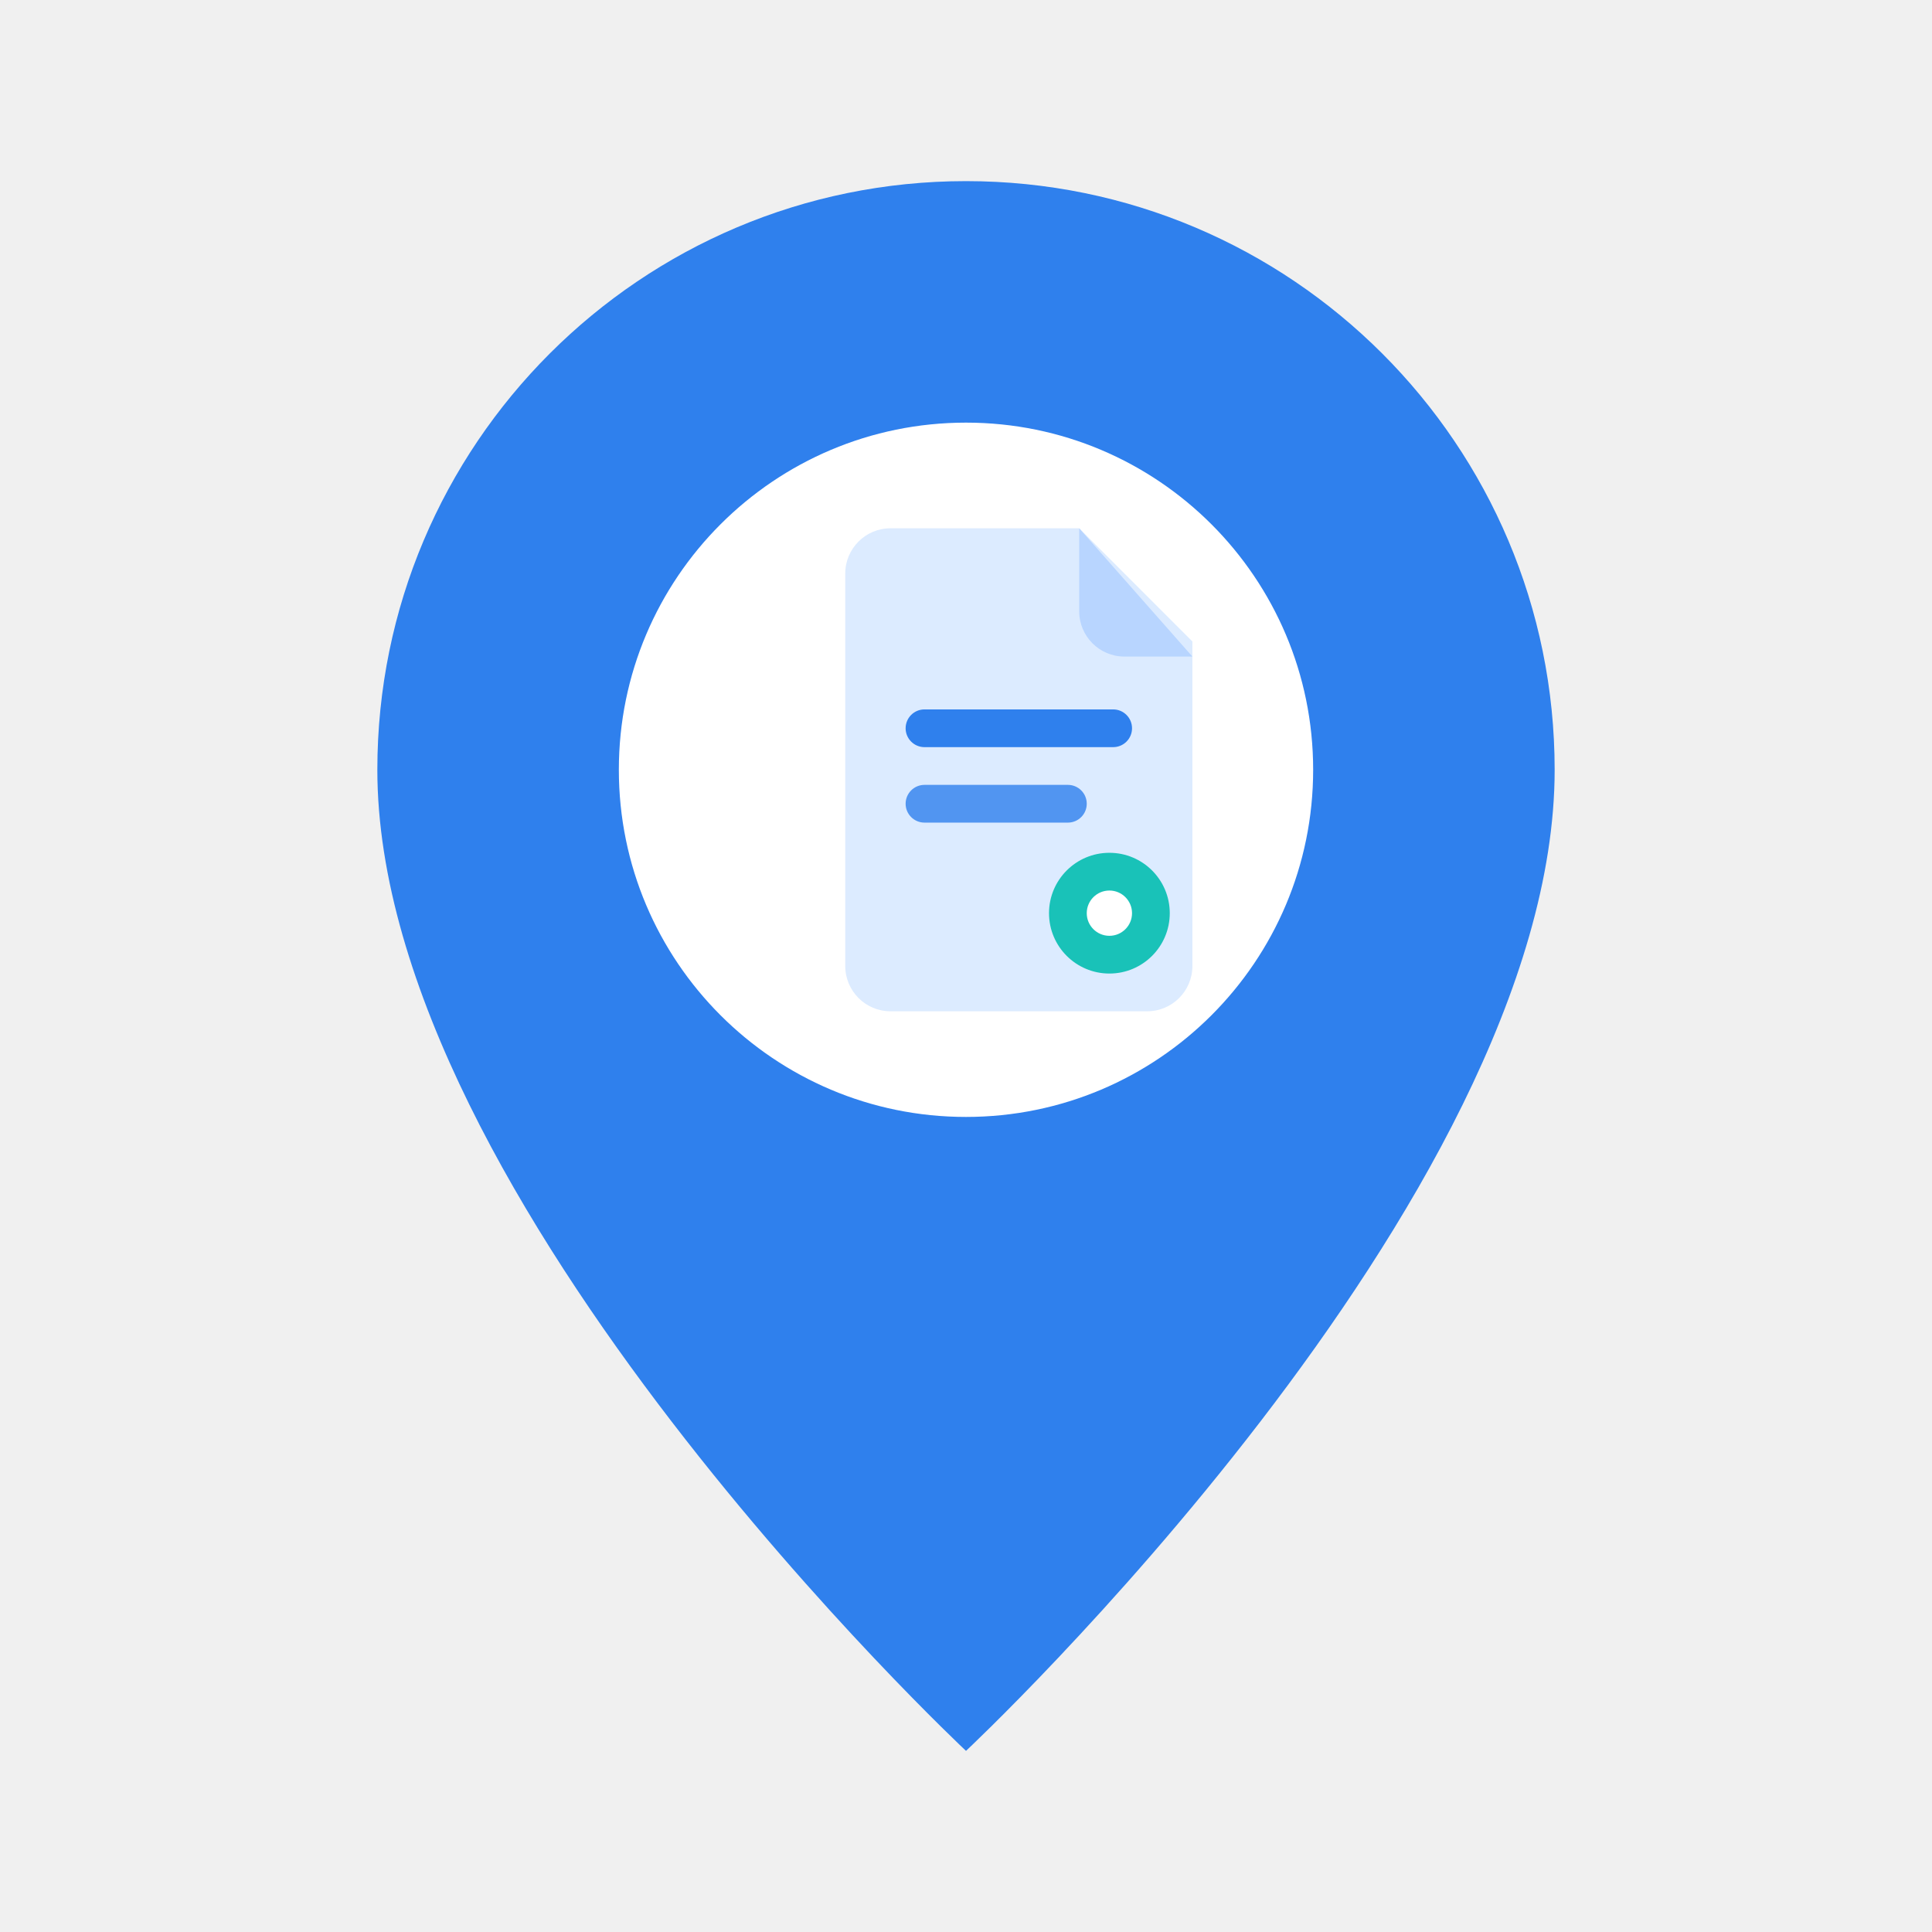
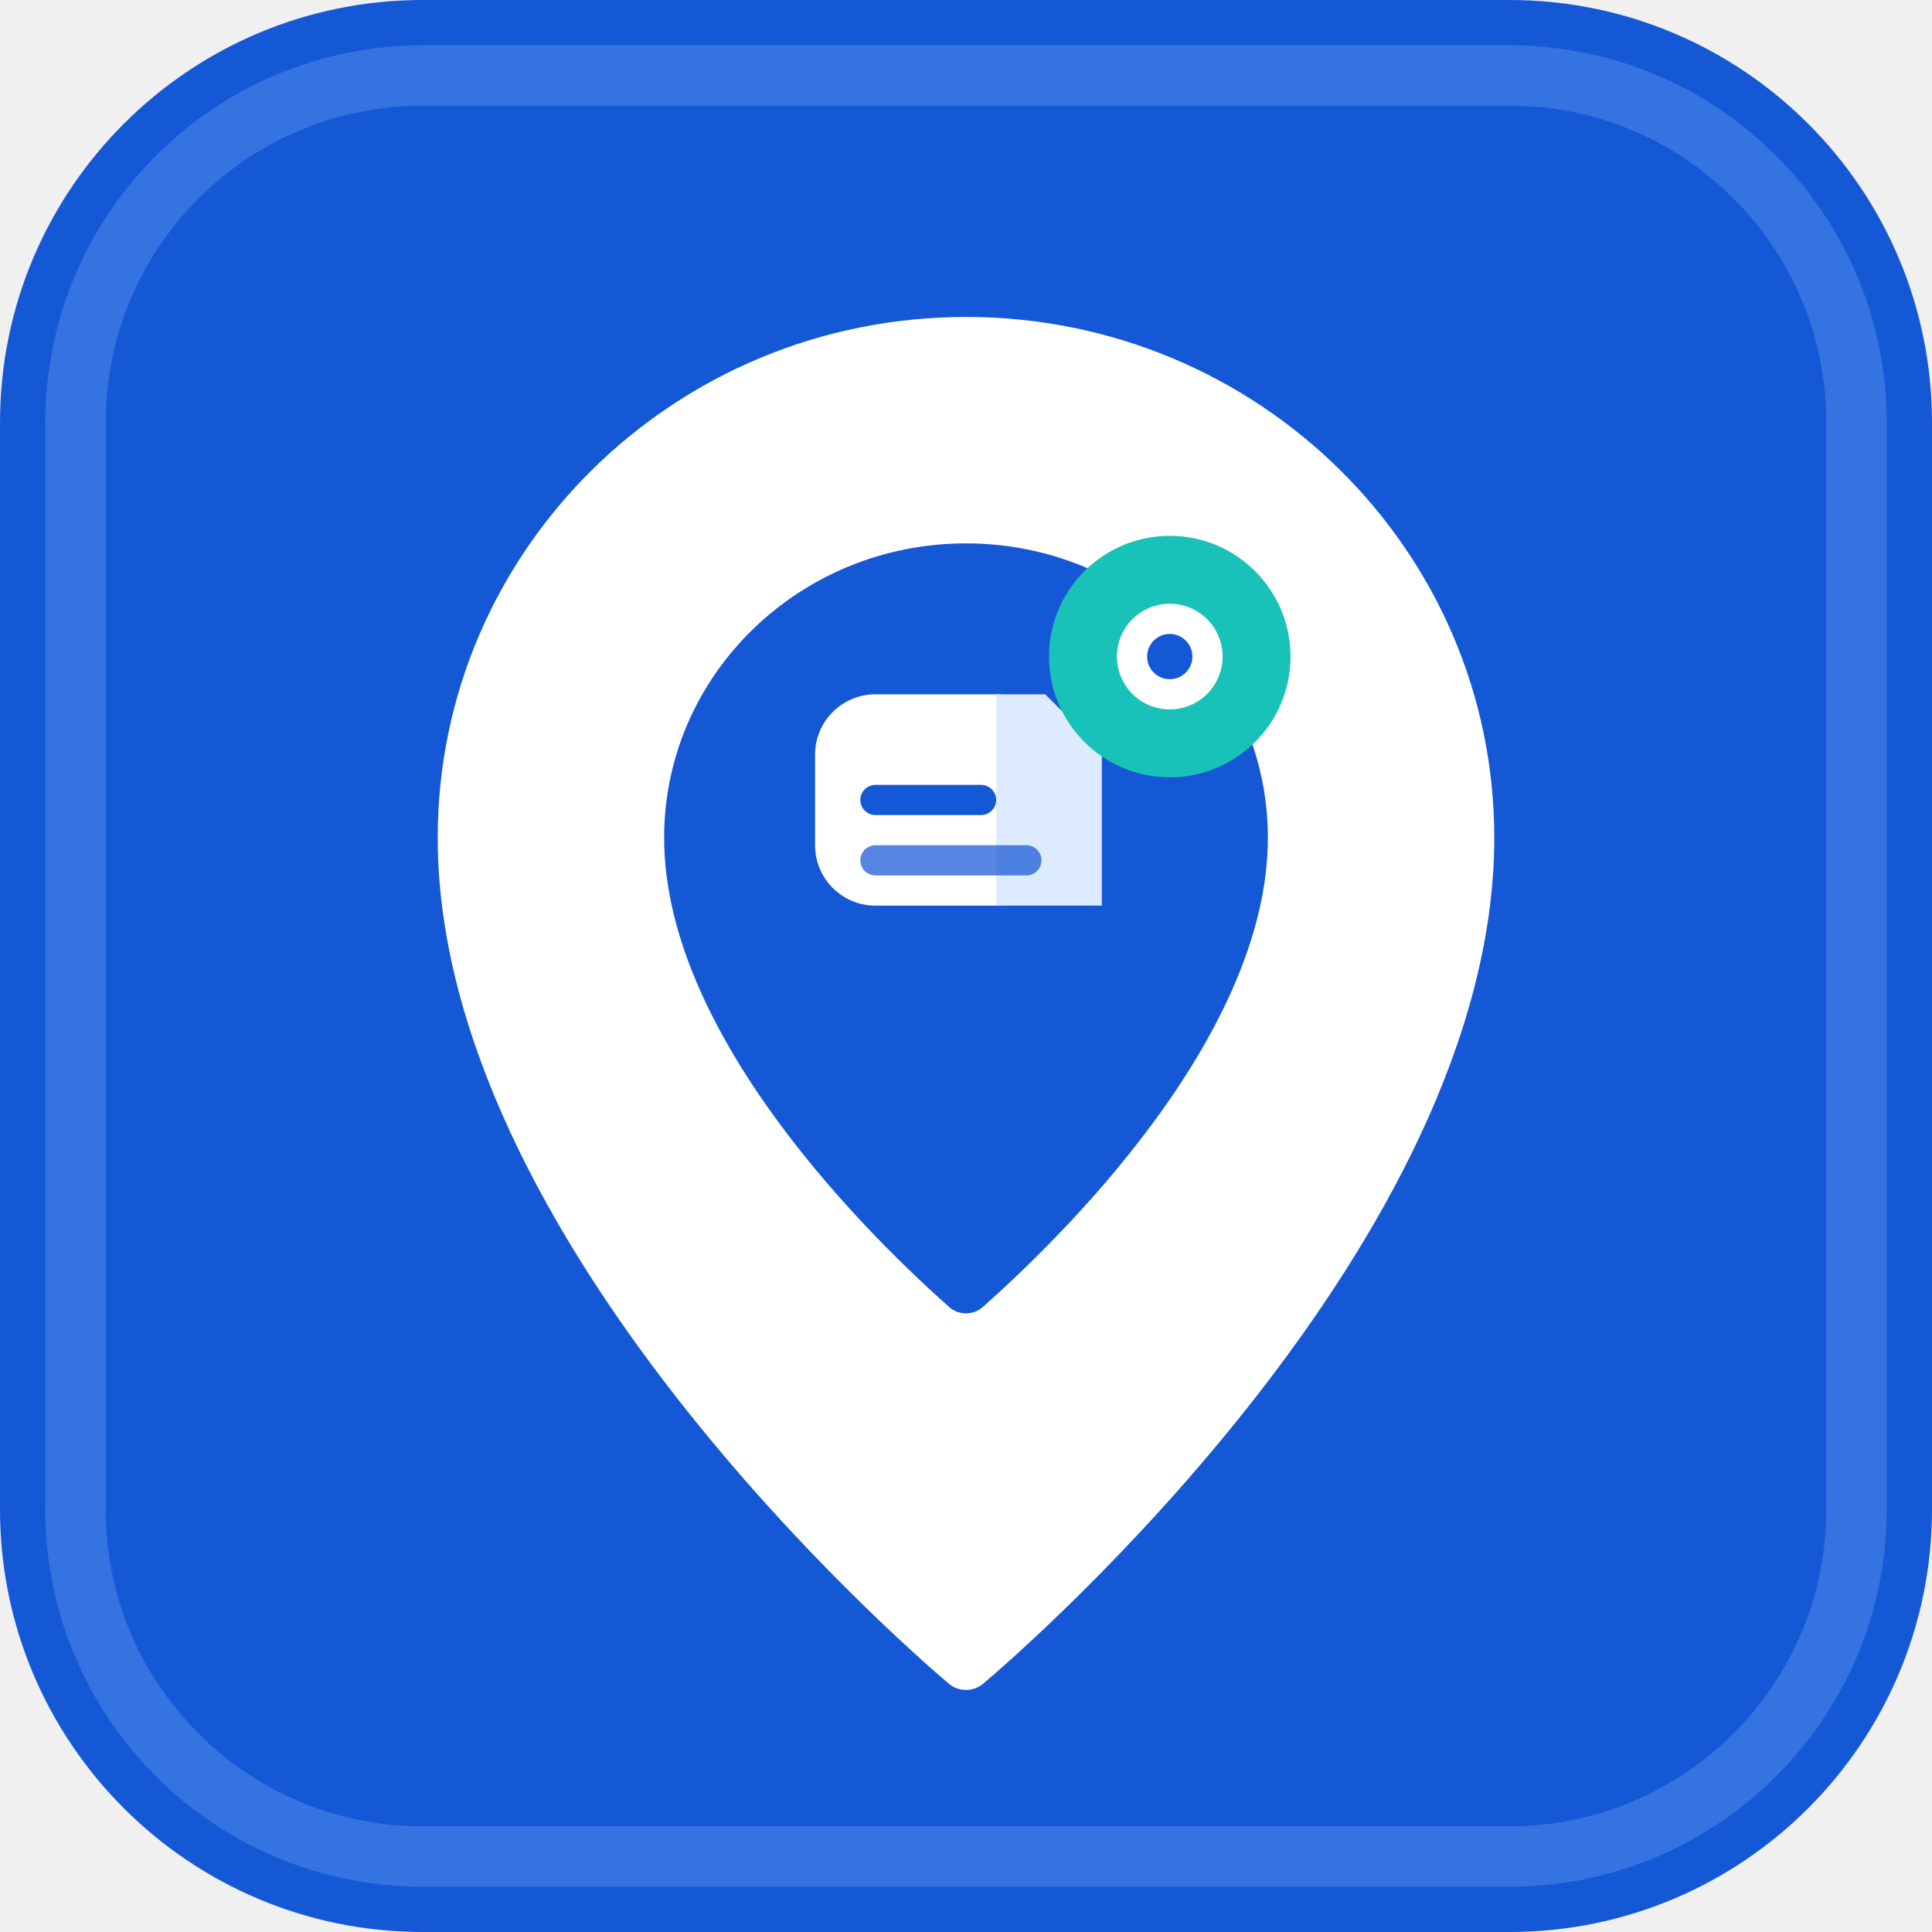
<svg xmlns="http://www.w3.org/2000/svg" width="256" height="256" viewBox="0 0 256 256" fill="none">
-   <path d="M128 24C84.921 24 50 58.921 50 102C50 159 128 232 128 232C128 232 206 159 206 102C206 58.921 171.079 24 128 24Z" fill="#2F80ED" />
-   <circle cx="128" cy="102" r="46" fill="white" />
-   <path d="M112 76C112 72.686 114.686 70 118 70H143L158 85V128C158 131.314 155.314 134 152 134H118C114.686 134 112 131.314 112 128V76Z" fill="#DCEBFF" />
-   <path d="M143 70V81C143 84.314 145.686 87 149 87H158" fill="#B8D5FF" />
-   <rect x="120" y="94" width="30" height="5" rx="2.5" fill="#2F80ED" />
-   <rect x="120" y="104" width="24" height="5" rx="2.5" fill="#2F80ED" fill-opacity="0.8" />
-   <circle cx="147" cy="121" r="8" fill="#19C2B8" />
-   <circle cx="147" cy="121" r="3" fill="white" />
+   <rect width="256" height="256" rx="56" fill="#1558D6" />
+   <rect x="10" y="10" width="236" height="236" rx="46" stroke="#8FC2FF" stroke-opacity="0.26" stroke-width="8" />
+   <path d="M128 42C89.34 42 58 72.892 58 111C58 164.222 119.565 217.882 125.727 223.103C127.023 224.201 128.977 224.201 130.273 223.103C136.435 217.882 198 164.222 198 111C198 72.892 166.66 42 128 42Z" fill="white" />
+   <path d="M128 72C105.909 72 88 89.461 88 111C88 137.722 116.4 164.868 125.759 173.176C127.044 174.317 128.956 174.317 130.241 173.176C139.6 164.868 168 137.722 168 111C168 89.461 150.091 72 128 72Z" fill="#1558D6" />
+   <rect x="108" y="92" width="32" height="28" rx="8" fill="white" />
+   <path d="M132 92H138.5L146 99.5V120H132V92Z" fill="#DCEBFF" />
+   <rect x="114" y="104" width="18" height="4" rx="2" fill="#1558D6" />
+   <rect x="114" y="112" width="24" height="4" rx="2" fill="#1558D6" fill-opacity="0.72" />
+   <circle cx="155" cy="87" r="16" fill="#19C2B8" />
+   <circle cx="155" cy="87" r="7" fill="white" />
+   <circle cx="155" cy="87" r="3" fill="#1558D6" />
</svg>
